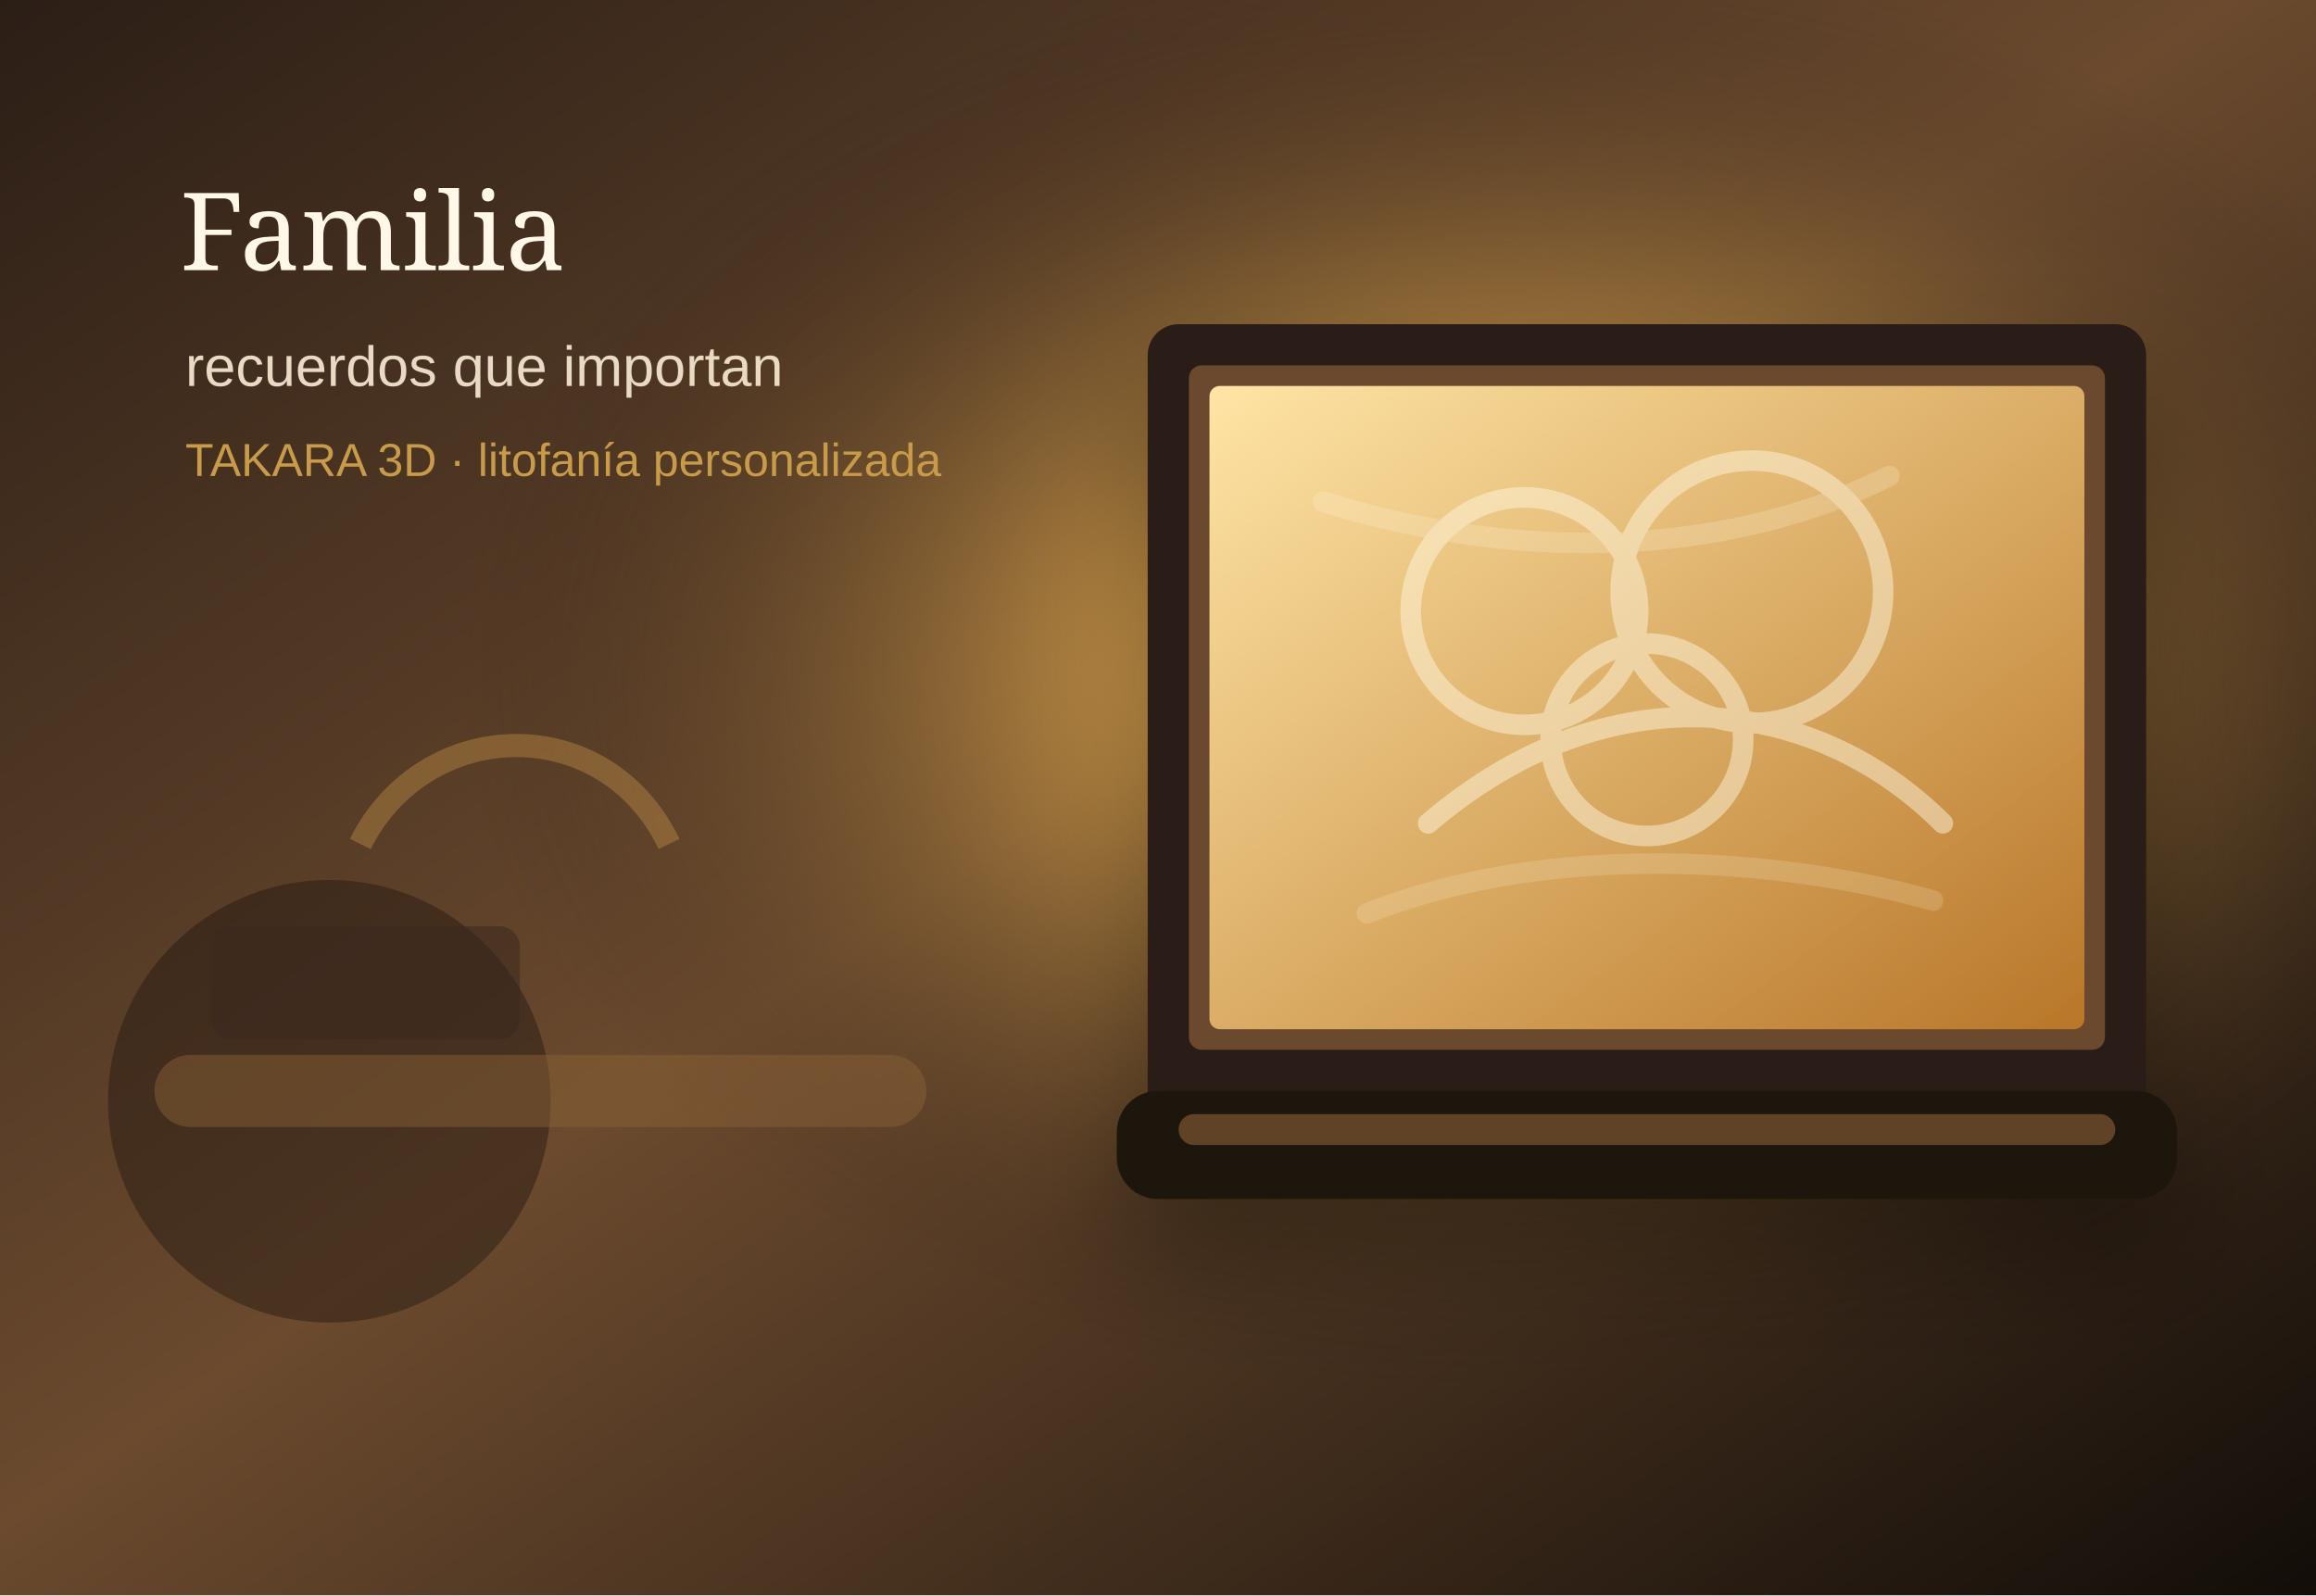
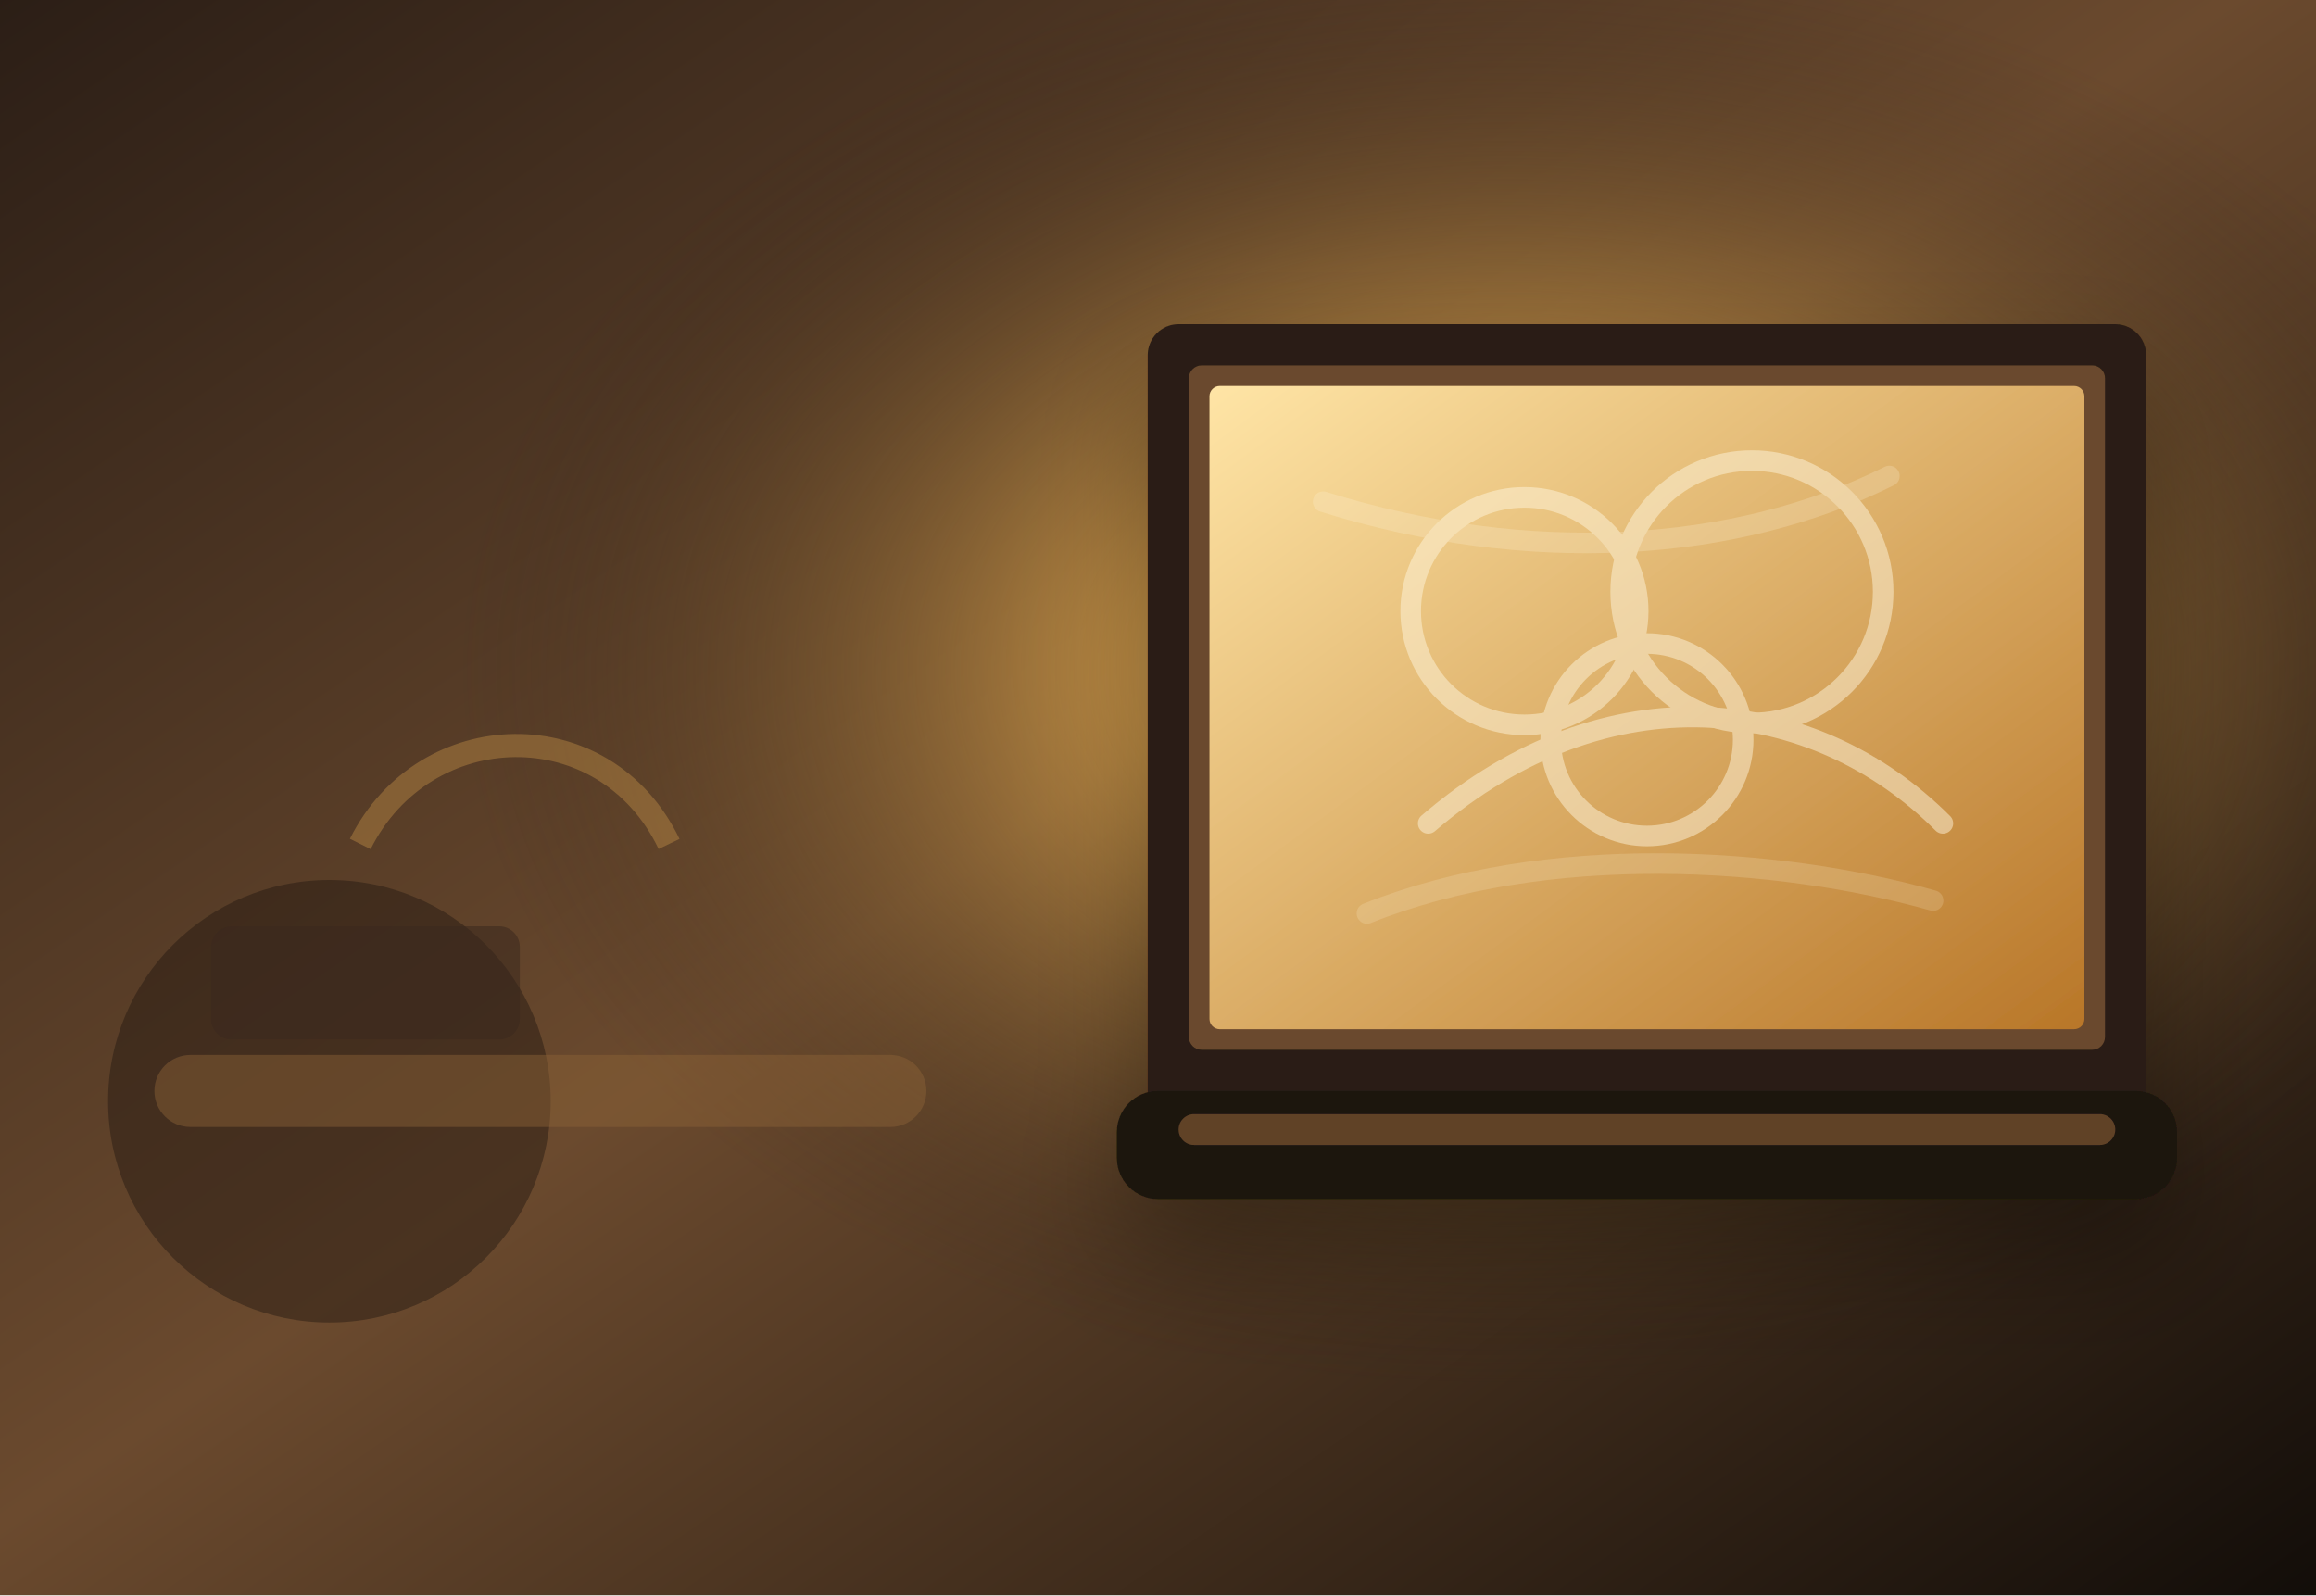
<svg xmlns="http://www.w3.org/2000/svg" viewBox="0 0 900 620" role="img" aria-label="Familia">
  <defs>
    <linearGradient id="bg" x1="0" y1="0" x2="1" y2="1">
      <stop offset="0" stop-color="#2b1e16" />
      <stop offset="0.48" stop-color="#6b4a2e" />
      <stop offset="1" stop-color="#120d09" />
    </linearGradient>
    <radialGradient id="glow" cx="65%" cy="42%" r="45%">
      <stop offset="0" stop-color="#fff1c5" stop-opacity="1" />
      <stop offset="0.36" stop-color="#e0a84d" stop-opacity=".70" />
      <stop offset="1" stop-color="#2b1e16" stop-opacity="0" />
    </radialGradient>
    <linearGradient id="plate" x1="0" y1="0" x2="1" y2="1">
      <stop offset="0" stop-color="#ffe5a6" />
      <stop offset="1" stop-color="#b87628" />
    </linearGradient>
    <filter id="shadow" x="-20%" y="-20%" width="140%" height="150%">
      <feDropShadow dx="0" dy="22" stdDeviation="22" flood-color="#000" flood-opacity=".35" />
    </filter>
  </defs>
  <rect width="900" height="620" fill="url(#bg)" />
  <rect width="900" height="620" fill="url(#glow)" />
  <circle cx="128" cy="428" r="86" fill="#211710" opacity=".45" />
  <rect x="60" y="410" width="300" height="28" rx="14" fill="#8b6237" opacity=".46" />
  <rect x="82" y="360" width="120" height="44" rx="8" fill="#3a281d" opacity=".55" />
  <path d="M140 328c25-50 95-52 120 0" fill="none" stroke="#bb8a44" stroke-width="9" opacity=".45" />
  <g filter="url(#shadow)">
    <rect x="446" y="126" width="388" height="320" rx="12" fill="#2b1e16" />
    <rect x="462" y="142" width="356" height="266" rx="5" fill="#6b4a2e" />
    <rect x="470" y="150" width="340" height="250" rx="4" fill="url(#plate)" />
    <g opacity=".48" stroke="#fff7df" stroke-width="8" stroke-linecap="round" fill="none">
      <circle cx="592.4" cy="237.5" r="44.2" />
      <circle cx="680.8" cy="230.0" r="51.0" />
      <circle cx="640.0" cy="287.5" r="37.4" />
      <path d="M555.0 320.0c70-60 150-50 200 0" />
      <path d="M514.2 195.0c80 25 160 20 220-10" opacity=".45" />
      <path d="M531.2 355.0c70-28 160-22 220-5" opacity=".36" />
    </g>
    <rect x="434" y="424" width="412" height="42" rx="16" fill="#1d140f" />
    <rect x="458" y="433" width="364" height="12" rx="6" fill="#8c6236" opacity=".6" />
  </g>
-   <text x="70" y="105" font-family="Georgia, serif" font-size="42" fill="#fff8e8">Familia</text>
-   <text x="72" y="150" font-family="Arial, sans-serif" font-size="22" fill="#eadac4">recuerdos que importan</text>
-   <text x="72" y="185" font-family="Arial, sans-serif" font-size="18" fill="#c89b4a">TAKARA 3D · litofanía personalizada</text>
</svg>
